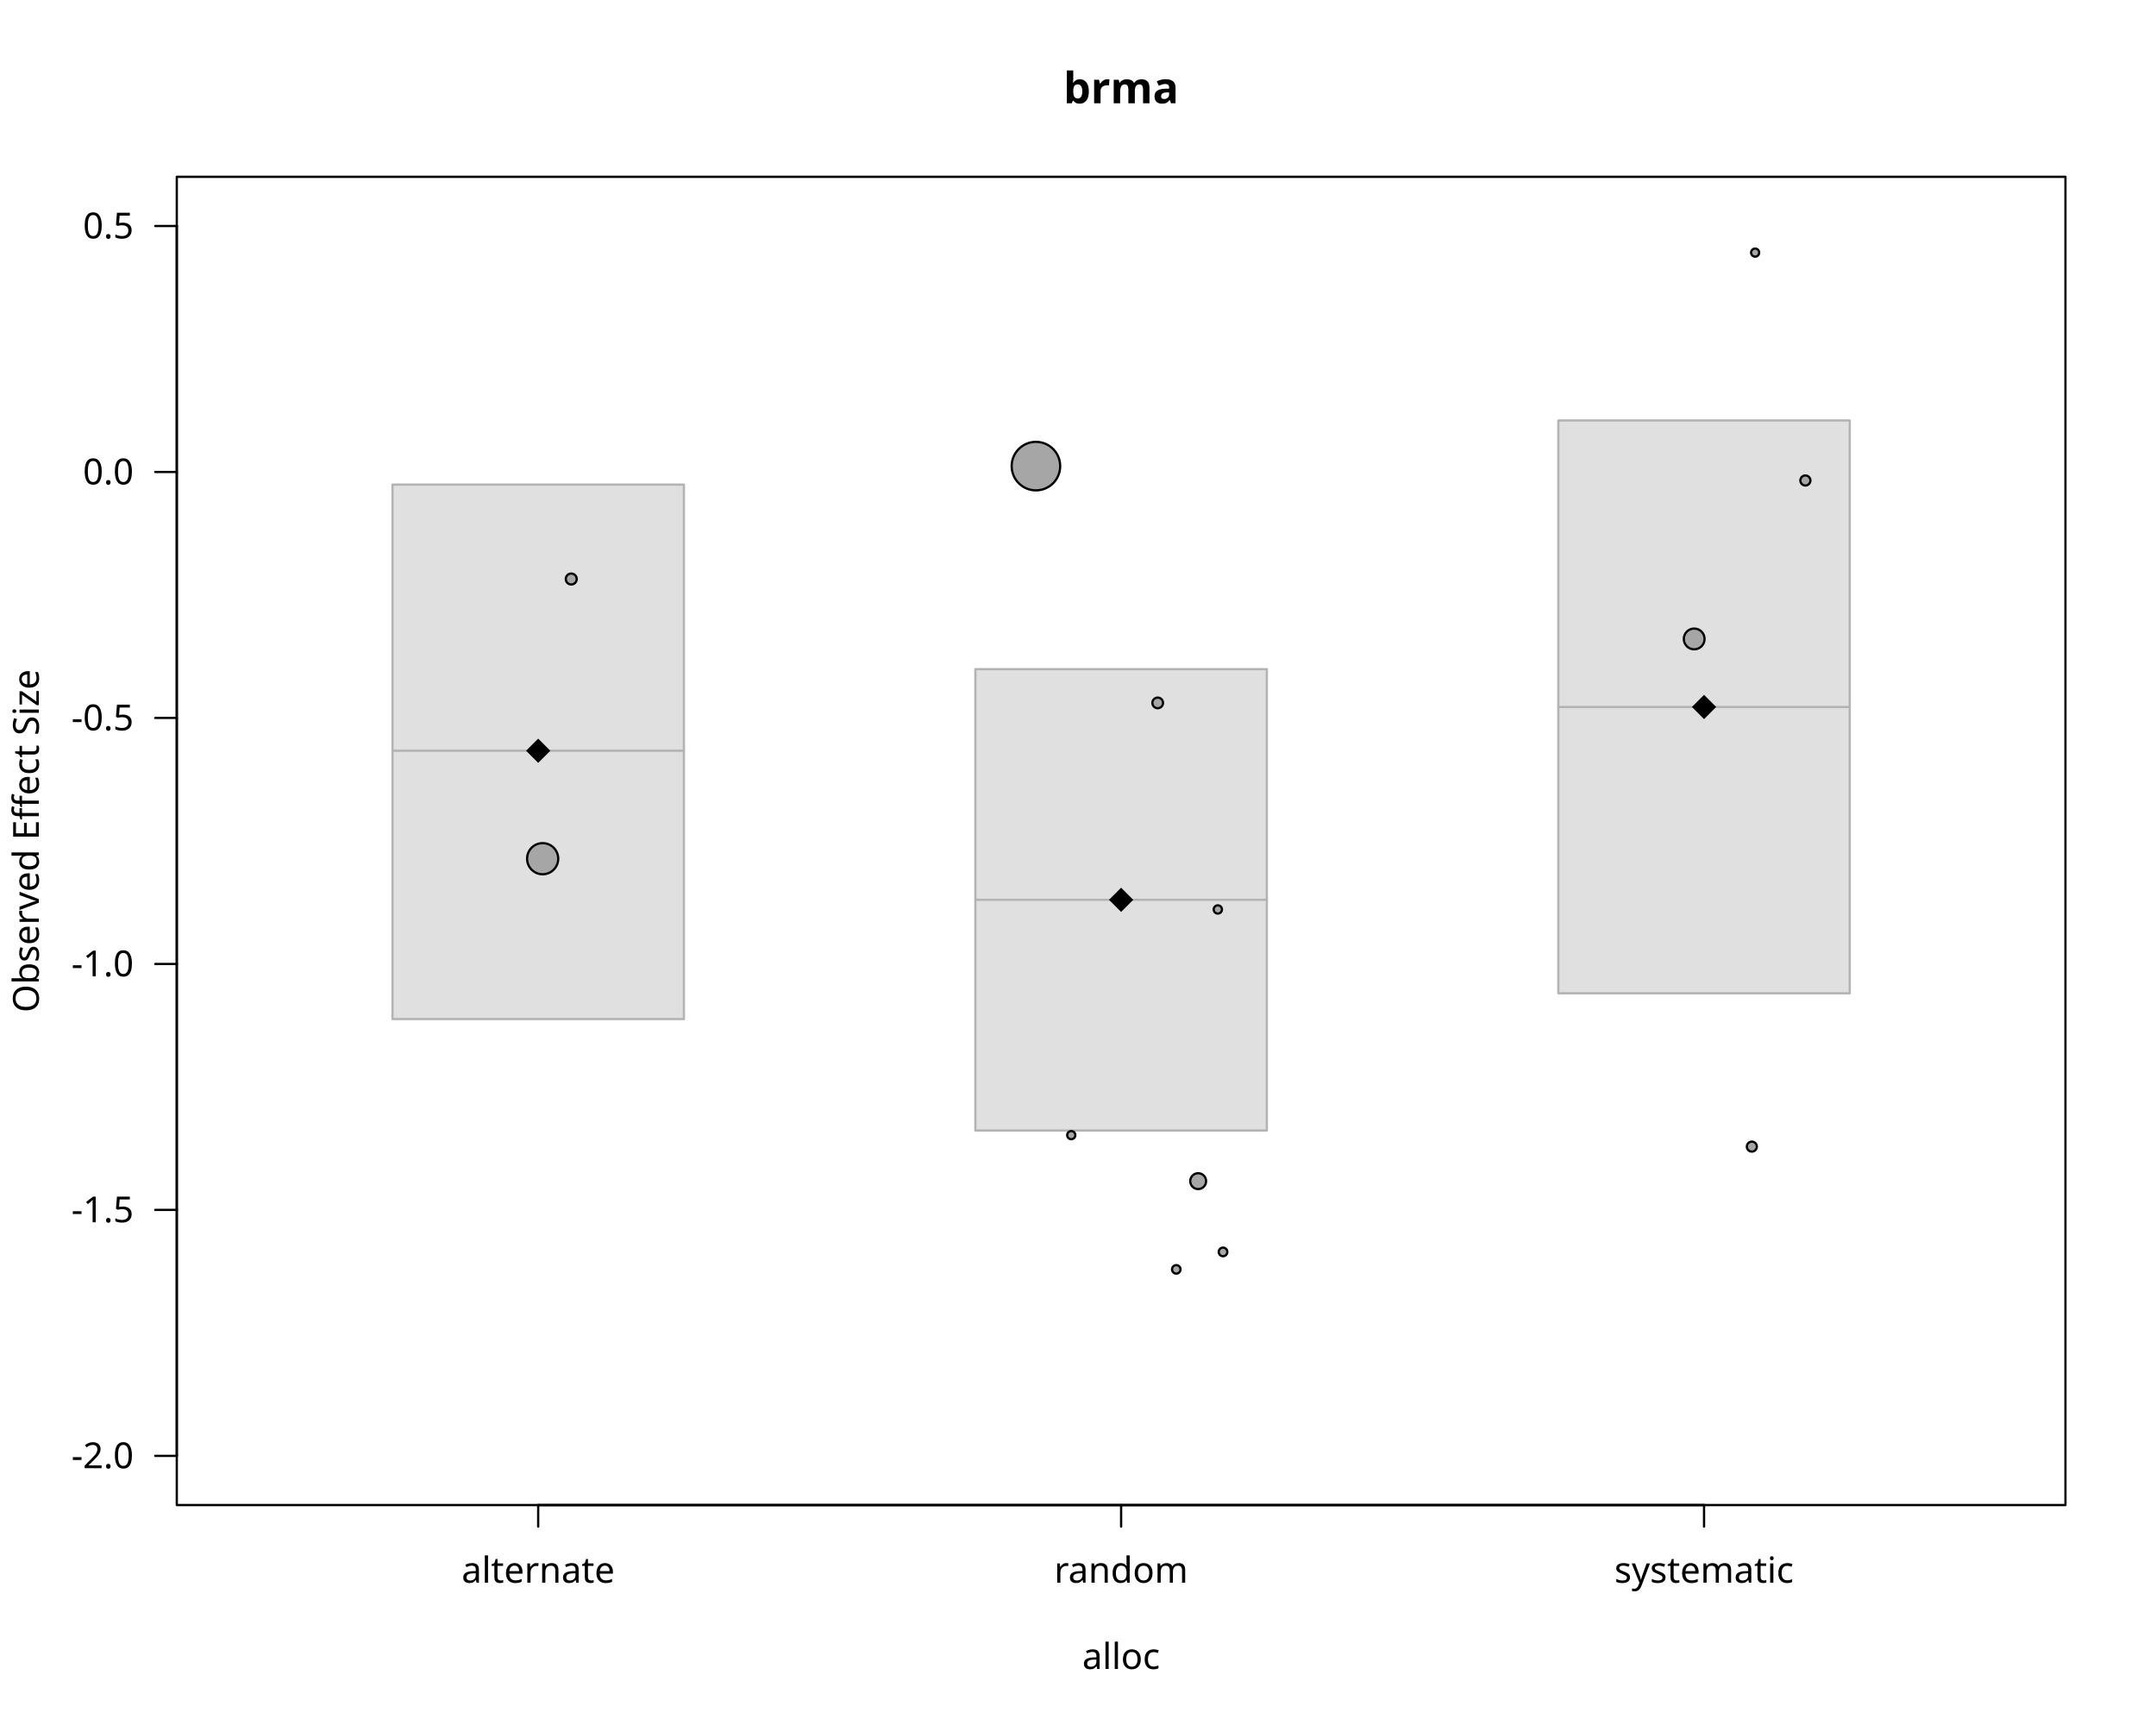
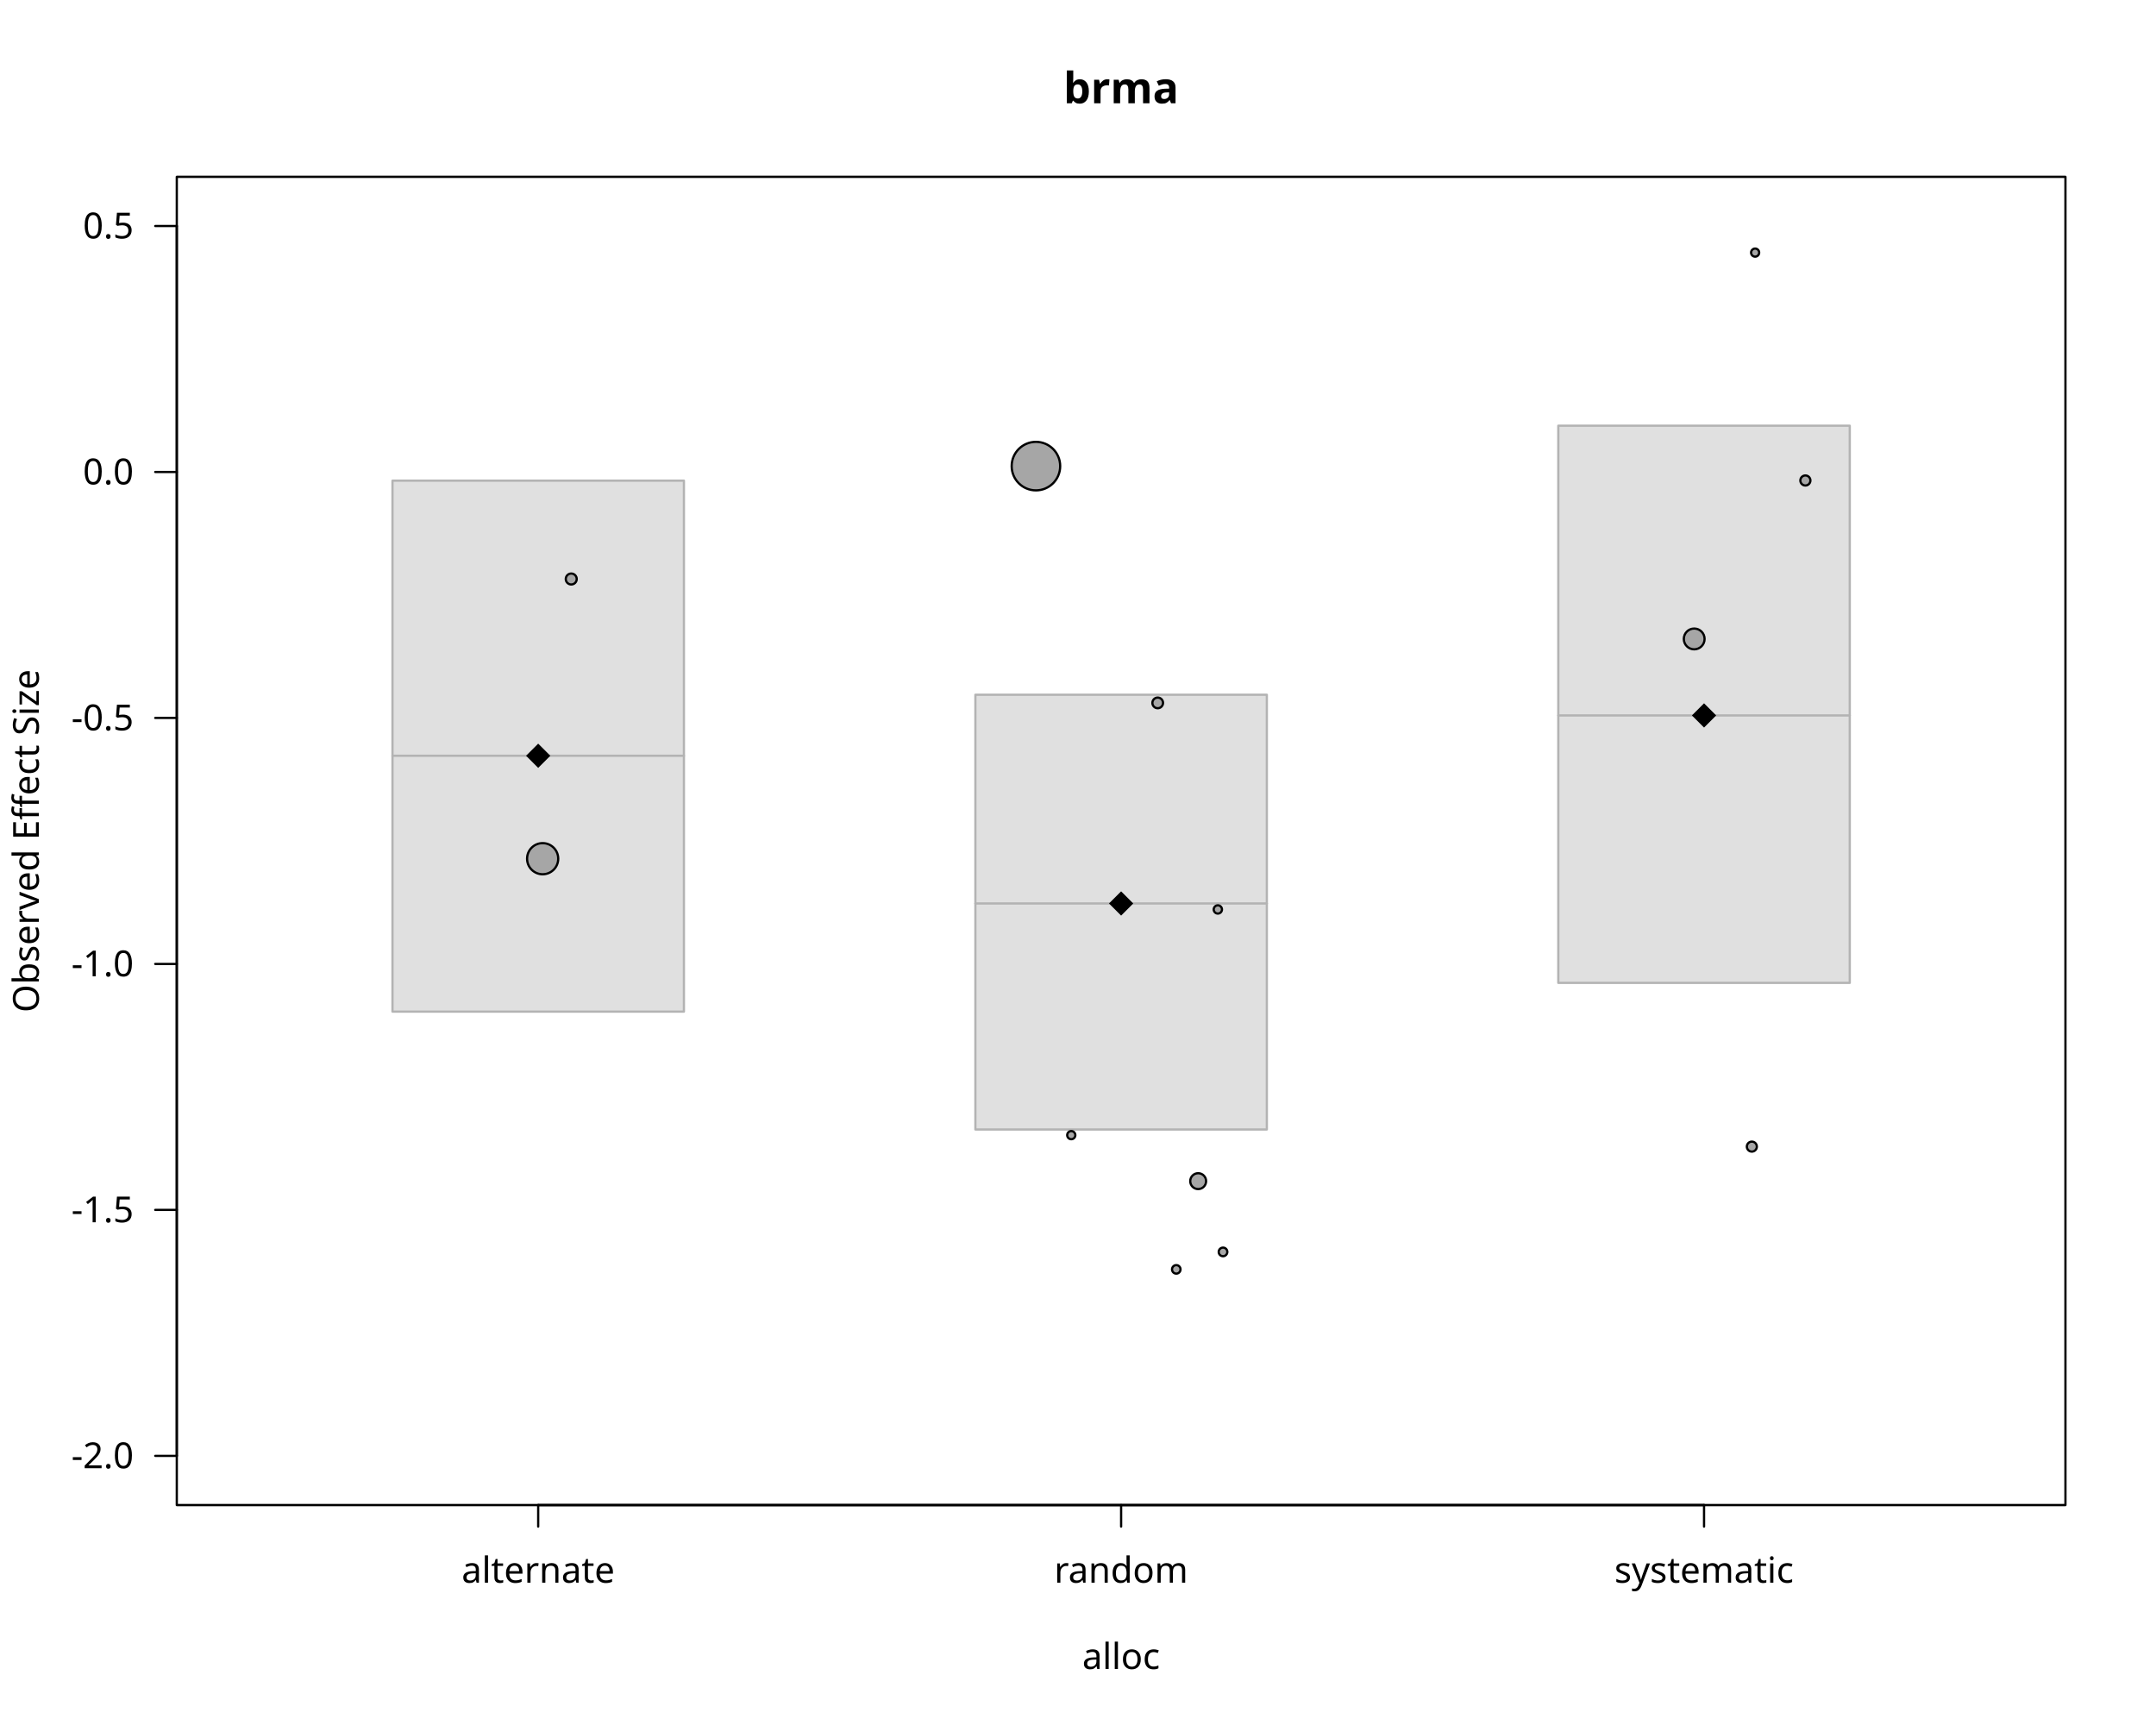
<svg xmlns="http://www.w3.org/2000/svg" class="svglite" data-engine-version="2.0" width="720.00pt" height="576.00pt" viewBox="0 0 720.00 576.00">
  <defs>
    <style type="text/css">
    .svglite line, .svglite polyline, .svglite polygon, .svglite path, .svglite rect, .svglite circle {
      fill: none;
      stroke: #000000;
      stroke-linecap: round;
      stroke-linejoin: round;
      stroke-miterlimit: 10.00;
    }
  </style>
  </defs>
  <rect width="100%" height="100%" style="stroke: none; fill: #FFFFFF;" />
  <defs>
    <clipPath id="cpMC4wMHw3MjAuMDB8MC4wMHw1NzYuMDA=">
      <rect x="0.00" y="0.00" width="720.00" height="576.00" />
    </clipPath>
  </defs>
  <g clip-path="url(#cpMC4wMHw3MjAuMDB8MC4wMHw1NzYuMDA=)">
    <line x1="59.04" y1="486.13" x2="59.04" y2="75.47" style="stroke-width: 0.75;" />
    <line x1="59.04" y1="486.13" x2="51.84" y2="486.13" style="stroke-width: 0.75;" />
    <line x1="59.04" y1="404.00" x2="51.84" y2="404.00" style="stroke-width: 0.75;" />
    <line x1="59.04" y1="321.87" x2="51.84" y2="321.87" style="stroke-width: 0.75;" />
    <line x1="59.04" y1="239.73" x2="51.84" y2="239.73" style="stroke-width: 0.75;" />
    <line x1="59.04" y1="157.60" x2="51.84" y2="157.60" style="stroke-width: 0.75;" />
    <line x1="59.04" y1="75.47" x2="51.84" y2="75.47" style="stroke-width: 0.75;" />
    <text x="44.64" y="490.26" text-anchor="end" style="font-size: 12.00px; font-family: sans;" textLength="20.68px" lengthAdjust="spacingAndGlyphs">-2.0</text>
    <text x="44.64" y="408.13" text-anchor="end" style="font-size: 12.00px; font-family: sans;" textLength="20.68px" lengthAdjust="spacingAndGlyphs">-1.5</text>
    <text x="44.64" y="326.00" text-anchor="end" style="font-size: 12.00px; font-family: sans;" textLength="20.68px" lengthAdjust="spacingAndGlyphs">-1.0</text>
    <text x="44.64" y="243.86" text-anchor="end" style="font-size: 12.00px; font-family: sans;" textLength="20.68px" lengthAdjust="spacingAndGlyphs">-0.5</text>
    <text x="44.64" y="161.73" text-anchor="end" style="font-size: 12.00px; font-family: sans;" textLength="16.68px" lengthAdjust="spacingAndGlyphs">0.0</text>
    <text x="44.64" y="79.60" text-anchor="end" style="font-size: 12.00px; font-family: sans;" textLength="16.68px" lengthAdjust="spacingAndGlyphs">0.5</text>
    <polygon points="59.04,502.56 689.76,502.56 689.76,59.04 59.04,59.04 " style="stroke-width: 0.75; fill: none;" />
    <text x="374.40" y="34.48" text-anchor="middle" style="font-size: 14.40px; font-weight: bold; font-family: sans;" textLength="32.81px" lengthAdjust="spacingAndGlyphs">brma</text>
    <text x="374.40" y="557.28" text-anchor="middle" style="font-size: 12.00px; font-family: sans;" textLength="24.68px" lengthAdjust="spacingAndGlyphs">alloc</text>
    <text transform="translate(12.96,280.80) rotate(-90)" text-anchor="middle" style="font-size: 12.00px; font-family: sans;" textLength="112.74px" lengthAdjust="spacingAndGlyphs">Observed Effect Size</text>
    <line x1="179.73" y1="502.56" x2="569.07" y2="502.56" style="stroke-width: 0.75;" />
    <line x1="179.73" y1="502.56" x2="179.73" y2="509.76" style="stroke-width: 0.75;" />
    <line x1="374.40" y1="502.56" x2="374.40" y2="509.76" style="stroke-width: 0.75;" />
    <line x1="569.07" y1="502.56" x2="569.07" y2="509.76" style="stroke-width: 0.75;" />
    <text x="179.73" y="528.48" text-anchor="middle" style="font-size: 12.00px; font-family: sans;" textLength="46.70px" lengthAdjust="spacingAndGlyphs">alternate</text>
    <text x="374.40" y="528.48" text-anchor="middle" style="font-size: 12.00px; font-family: sans;" textLength="40.69px" lengthAdjust="spacingAndGlyphs">random</text>
    <text x="569.07" y="528.48" text-anchor="middle" style="font-size: 12.00px; font-family: sans;" textLength="56.70px" lengthAdjust="spacingAndGlyphs">systematic</text>
  </g>
  <defs>
    <clipPath id="cpNTkuMDR8Njg5Ljc2fDU5LjA0fDUwMi41Ng==">
      <rect x="59.04" y="59.04" width="630.72" height="443.52" />
    </clipPath>
  </defs>
  <g clip-path="url(#cpNTkuMDR8Njg5Ljc2fDU5LjA0fDUwMi41Ng==)">
-     <rect x="131.07" y="161.81" width="97.33" height="178.46" style="stroke-width: 0.75; stroke: #B3B3B3; fill: #B3B3B3; fill-opacity: 0.40;" />
-     <line x1="131.07" y1="250.68" x2="228.40" y2="250.68" style="stroke-width: 0.75; stroke: #B3B3B3;" />
-     <rect x="325.73" y="223.44" width="97.33" height="154.06" style="stroke-width: 0.75; stroke: #B3B3B3; fill: #B3B3B3; fill-opacity: 0.40;" />
-     <line x1="325.73" y1="300.46" x2="423.07" y2="300.46" style="stroke-width: 0.75; stroke: #B3B3B3;" />
-     <rect x="520.40" y="140.40" width="97.33" height="191.27" style="stroke-width: 0.75; stroke: #B3B3B3; fill: #B3B3B3; fill-opacity: 0.40;" />
-     <line x1="520.40" y1="236.07" x2="617.73" y2="236.07" style="stroke-width: 0.75; stroke: #B3B3B3;" />
-     <polygon points="175.68,250.68 179.73,246.63 183.78,250.68 179.73,254.73 " style="stroke-width: 0.75; stroke: none; fill: #000000;" />
-     <polygon points="370.35,300.46 374.40,296.41 378.45,300.46 374.40,304.51 " style="stroke-width: 0.75; stroke: none; fill: #000000;" />
-     <polygon points="565.02,236.07 569.07,232.02 573.12,236.07 569.07,240.12 " style="stroke-width: 0.75; stroke: none; fill: #000000;" />
+     <rect x="131.07" y="160.50" width="97.33" height="177.29" style="stroke-width: 0.75; stroke: #B3B3B3; fill: #B3B3B3; fill-opacity: 0.40;" />
+     <line x1="131.07" y1="252.36" x2="228.40" y2="252.36" style="stroke-width: 0.75; stroke: #B3B3B3;" />
+     <rect x="325.73" y="231.99" width="97.33" height="145.16" style="stroke-width: 0.75; stroke: #B3B3B3; fill: #B3B3B3; fill-opacity: 0.40;" />
+     <line x1="325.73" y1="301.68" x2="423.07" y2="301.68" style="stroke-width: 0.75; stroke: #B3B3B3;" />
+     <rect x="520.40" y="142.15" width="97.33" height="186.05" style="stroke-width: 0.75; stroke: #B3B3B3; fill: #B3B3B3; fill-opacity: 0.40;" />
+     <line x1="520.40" y1="238.89" x2="617.73" y2="238.89" style="stroke-width: 0.75; stroke: #B3B3B3;" />
+     <polygon points="175.68,252.36 179.73,248.31 183.78,252.36 179.73,256.41 " style="stroke-width: 0.75; stroke: none; fill: #000000;" />
+     <polygon points="370.35,301.68 374.40,297.63 378.45,301.68 374.40,305.73 " style="stroke-width: 0.75; stroke: none; fill: #000000;" />
+     <polygon points="565.02,238.89 569.07,234.84 573.12,238.89 569.07,242.94 " style="stroke-width: 0.75; stroke: none; fill: #000000;" />
    <circle cx="406.70" cy="303.68" r="1.38" style="stroke-width: 0.75; fill: #A6A6A6;" />
    <circle cx="408.43" cy="418.03" r="1.44" style="stroke-width: 0.75; fill: #A6A6A6;" />
    <circle cx="357.75" cy="379.04" r="1.36" style="stroke-width: 0.75; fill: #A6A6A6;" />
    <circle cx="400.13" cy="394.40" r="2.65" style="stroke-width: 0.75; fill: #A6A6A6;" />
    <circle cx="190.77" cy="193.34" r="1.83" style="stroke-width: 0.75; fill: #A6A6A6;" />
    <circle cx="181.22" cy="286.73" r="5.20" style="stroke-width: 0.75; fill: #A6A6A6;" />
    <circle cx="392.82" cy="423.86" r="1.42" style="stroke-width: 0.75; fill: #A6A6A6;" />
    <circle cx="345.95" cy="155.64" r="8.10" style="stroke-width: 0.75; fill: #A6A6A6;" />
    <circle cx="386.62" cy="234.71" r="1.78" style="stroke-width: 0.75; fill: #A6A6A6;" />
    <circle cx="585.03" cy="382.87" r="1.67" style="stroke-width: 0.75; fill: #A6A6A6;" />
    <circle cx="565.78" cy="213.35" r="3.47" style="stroke-width: 0.75; fill: #A6A6A6;" />
    <circle cx="586.13" cy="84.35" r="1.35" style="stroke-width: 0.75; fill: #A6A6A6;" />
    <circle cx="602.91" cy="160.44" r="1.68" style="stroke-width: 0.75; fill: #A6A6A6;" />
  </g>
</svg>
